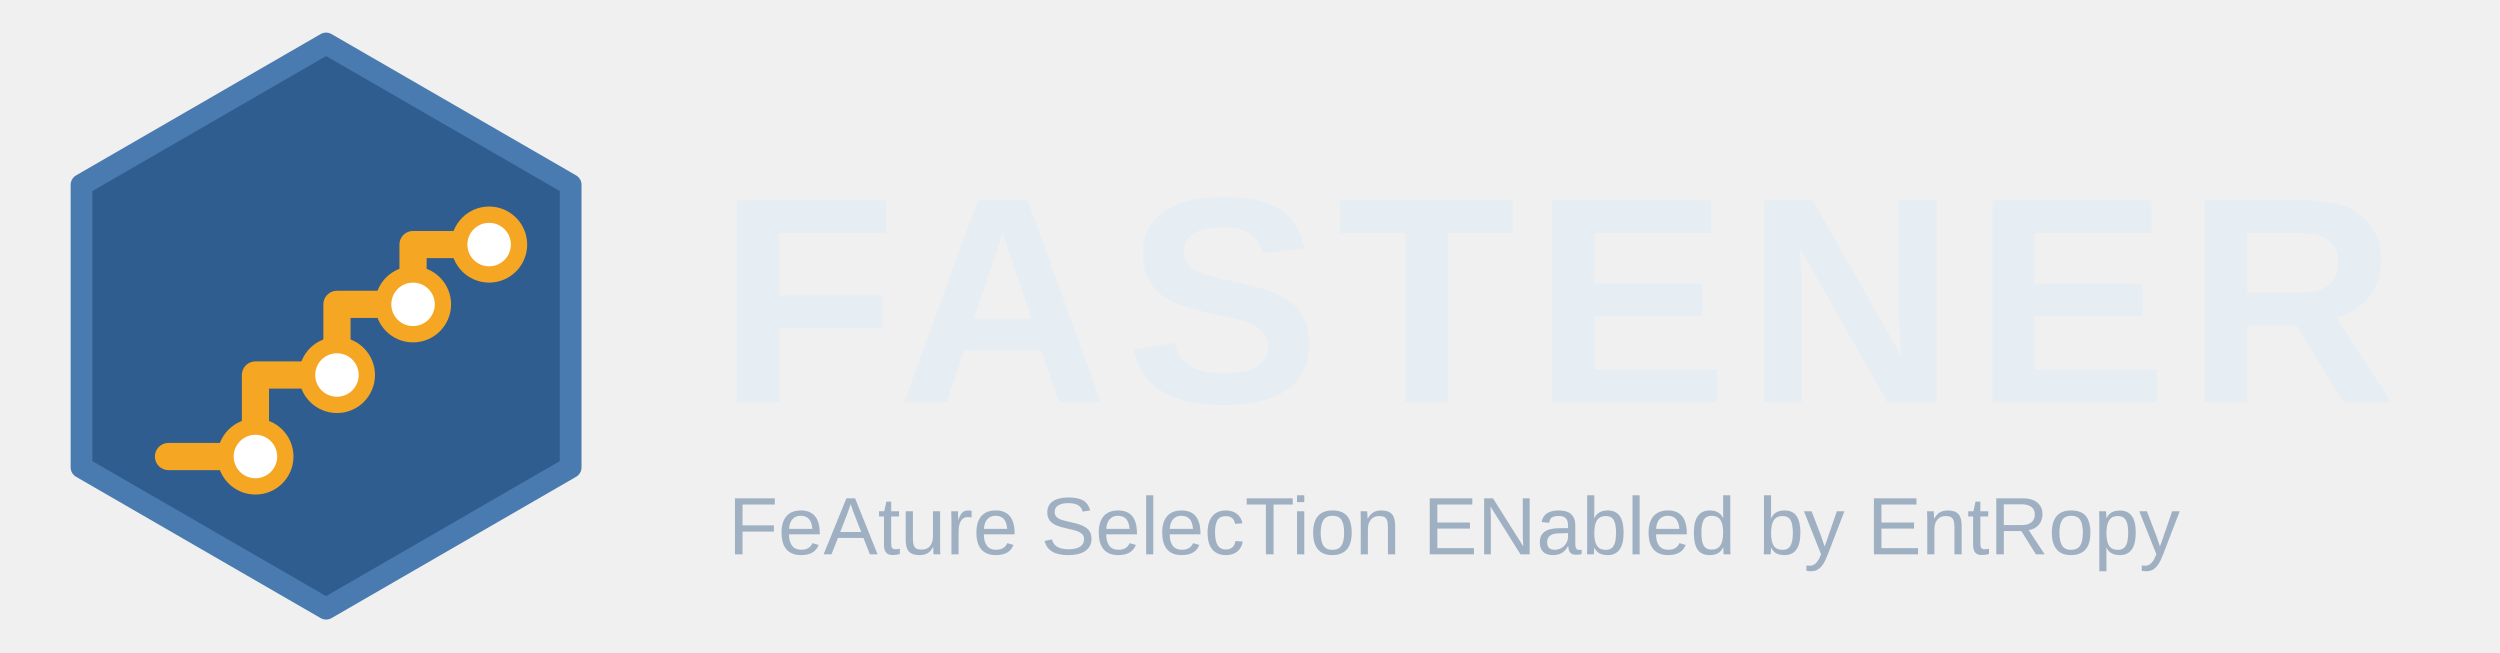
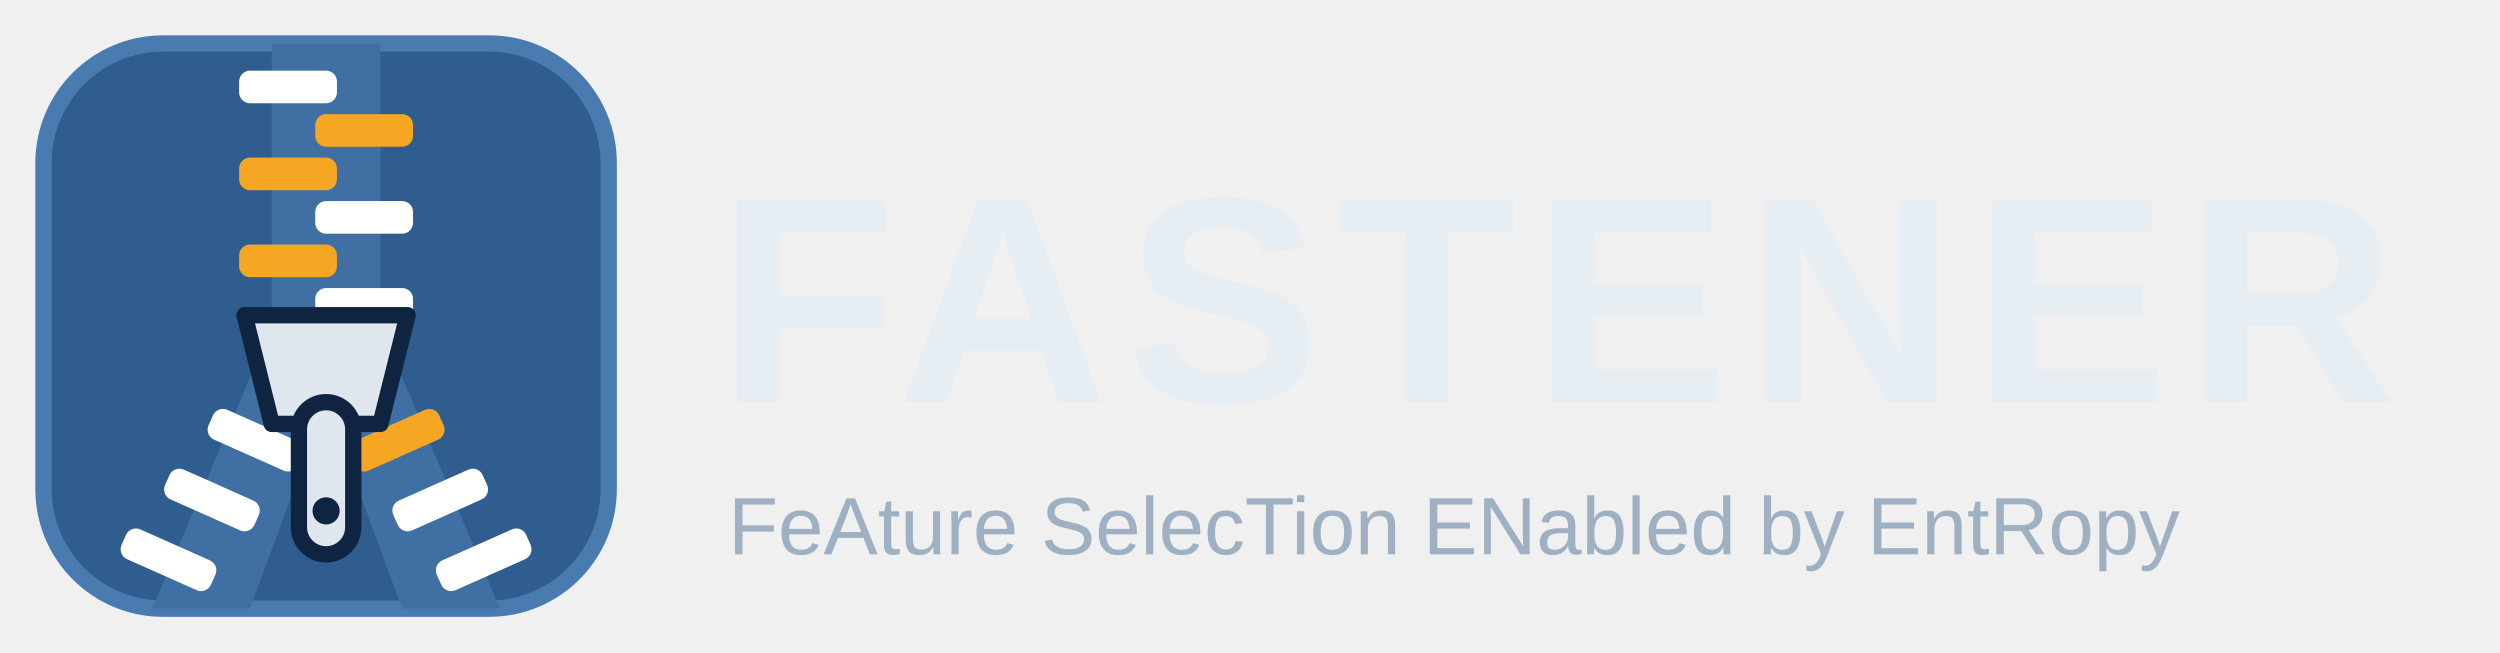
<svg xmlns="http://www.w3.org/2000/svg" viewBox="0 0 460 120" width="460" height="120" role="img" aria-label="FASTENER">
-   <polygon points="60,8 105,34 105,86 60,112 15,86 15,34" fill="#2f5d8f" stroke="#4a7bb0" stroke-width="4" stroke-linejoin="round" />
-   <polyline points="31,84 47,84 47,69 62,69 62,56 76,56 76,45 90,45" fill="none" stroke="#f5a623" stroke-width="5" stroke-linecap="round" stroke-linejoin="round" />
-   <circle cx="47" cy="84" r="5.5" fill="#ffffff" stroke="#f5a623" stroke-width="3" />
-   <circle cx="62" cy="69" r="5.5" fill="#ffffff" stroke="#f5a623" stroke-width="3" />
-   <circle cx="76" cy="56" r="5.5" fill="#ffffff" stroke="#f5a623" stroke-width="3" />
-   <circle cx="90" cy="45" r="5.5" fill="#ffffff" stroke="#f5a623" stroke-width="3" />
+   <rect x="8" y="8" width="104" height="104" rx="22" fill="#2f5d8f" stroke="#4a7bb0" stroke-width="3" />
+   <path d="M50 8 H70 V60 L92 112 H74 L60 74 L46 112 H28 L50 60 Z" fill="#3f6fa3" />
+   <rect x="44" y="13" width="18" height="6" rx="2" fill="#ffffff" />
+   <rect x="58" y="21" width="18" height="6" rx="2" fill="#f5a623" />
+   <rect x="44" y="29" width="18" height="6" rx="2" fill="#f5a623" />
+   <rect x="58" y="37" width="18" height="6" rx="2" fill="#ffffff" />
+   <rect x="44" y="45" width="18" height="6" rx="2" fill="#f5a623" />
+   <rect x="58" y="53" width="18" height="6" rx="2" fill="#ffffff" />
+   <rect x="38.0" y="78.0" width="18" height="6" rx="2" fill="#ffffff" transform="rotate(24 47.0 81.0)" />
+   <rect x="30.0" y="89.0" width="18" height="6" rx="2" fill="#ffffff" transform="rotate(24 39.0 92.0)" />
+   <rect x="22.0" y="100.0" width="18" height="6" rx="2" fill="#ffffff" transform="rotate(24 31.0 103.0)" />
+   <rect x="64.0" y="78.0" width="18" height="6" rx="2" fill="#f5a623" transform="rotate(-24 73.0 81.0)" />
+   <rect x="72.0" y="89.0" width="18" height="6" rx="2" fill="#ffffff" transform="rotate(-24 81.0 92.0)" />
+   <rect x="80.0" y="100.0" width="18" height="6" rx="2" fill="#ffffff" transform="rotate(-24 89.0 103.0)" />
+   <path d="M45 58 H75 L70 78 H50 Z" fill="#dfe6ee" stroke="#0f2440" stroke-width="3" stroke-linejoin="round" />
+   <rect x="55" y="74" width="10" height="28" rx="5" fill="#dfe6ee" stroke="#0f2440" stroke-width="3" />
+   <circle cx="60" cy="94" r="2.5" fill="#0f2440" />
  <text x="132" y="74" font-family="'Segoe UI', 'Helvetica Neue', Arial, sans-serif" font-size="54" font-weight="700" letter-spacing="3" fill="#e6edf3" textLength="312" lengthAdjust="spacingAndGlyphs">FASTENER</text>
  <text x="134" y="102" font-family="'Segoe UI', 'Helvetica Neue', Arial, sans-serif" font-size="15" fill="#9fb0c3" textLength="308" lengthAdjust="spacingAndGlyphs">FeAture SelecTion ENabled by EntRopy</text>
</svg>
